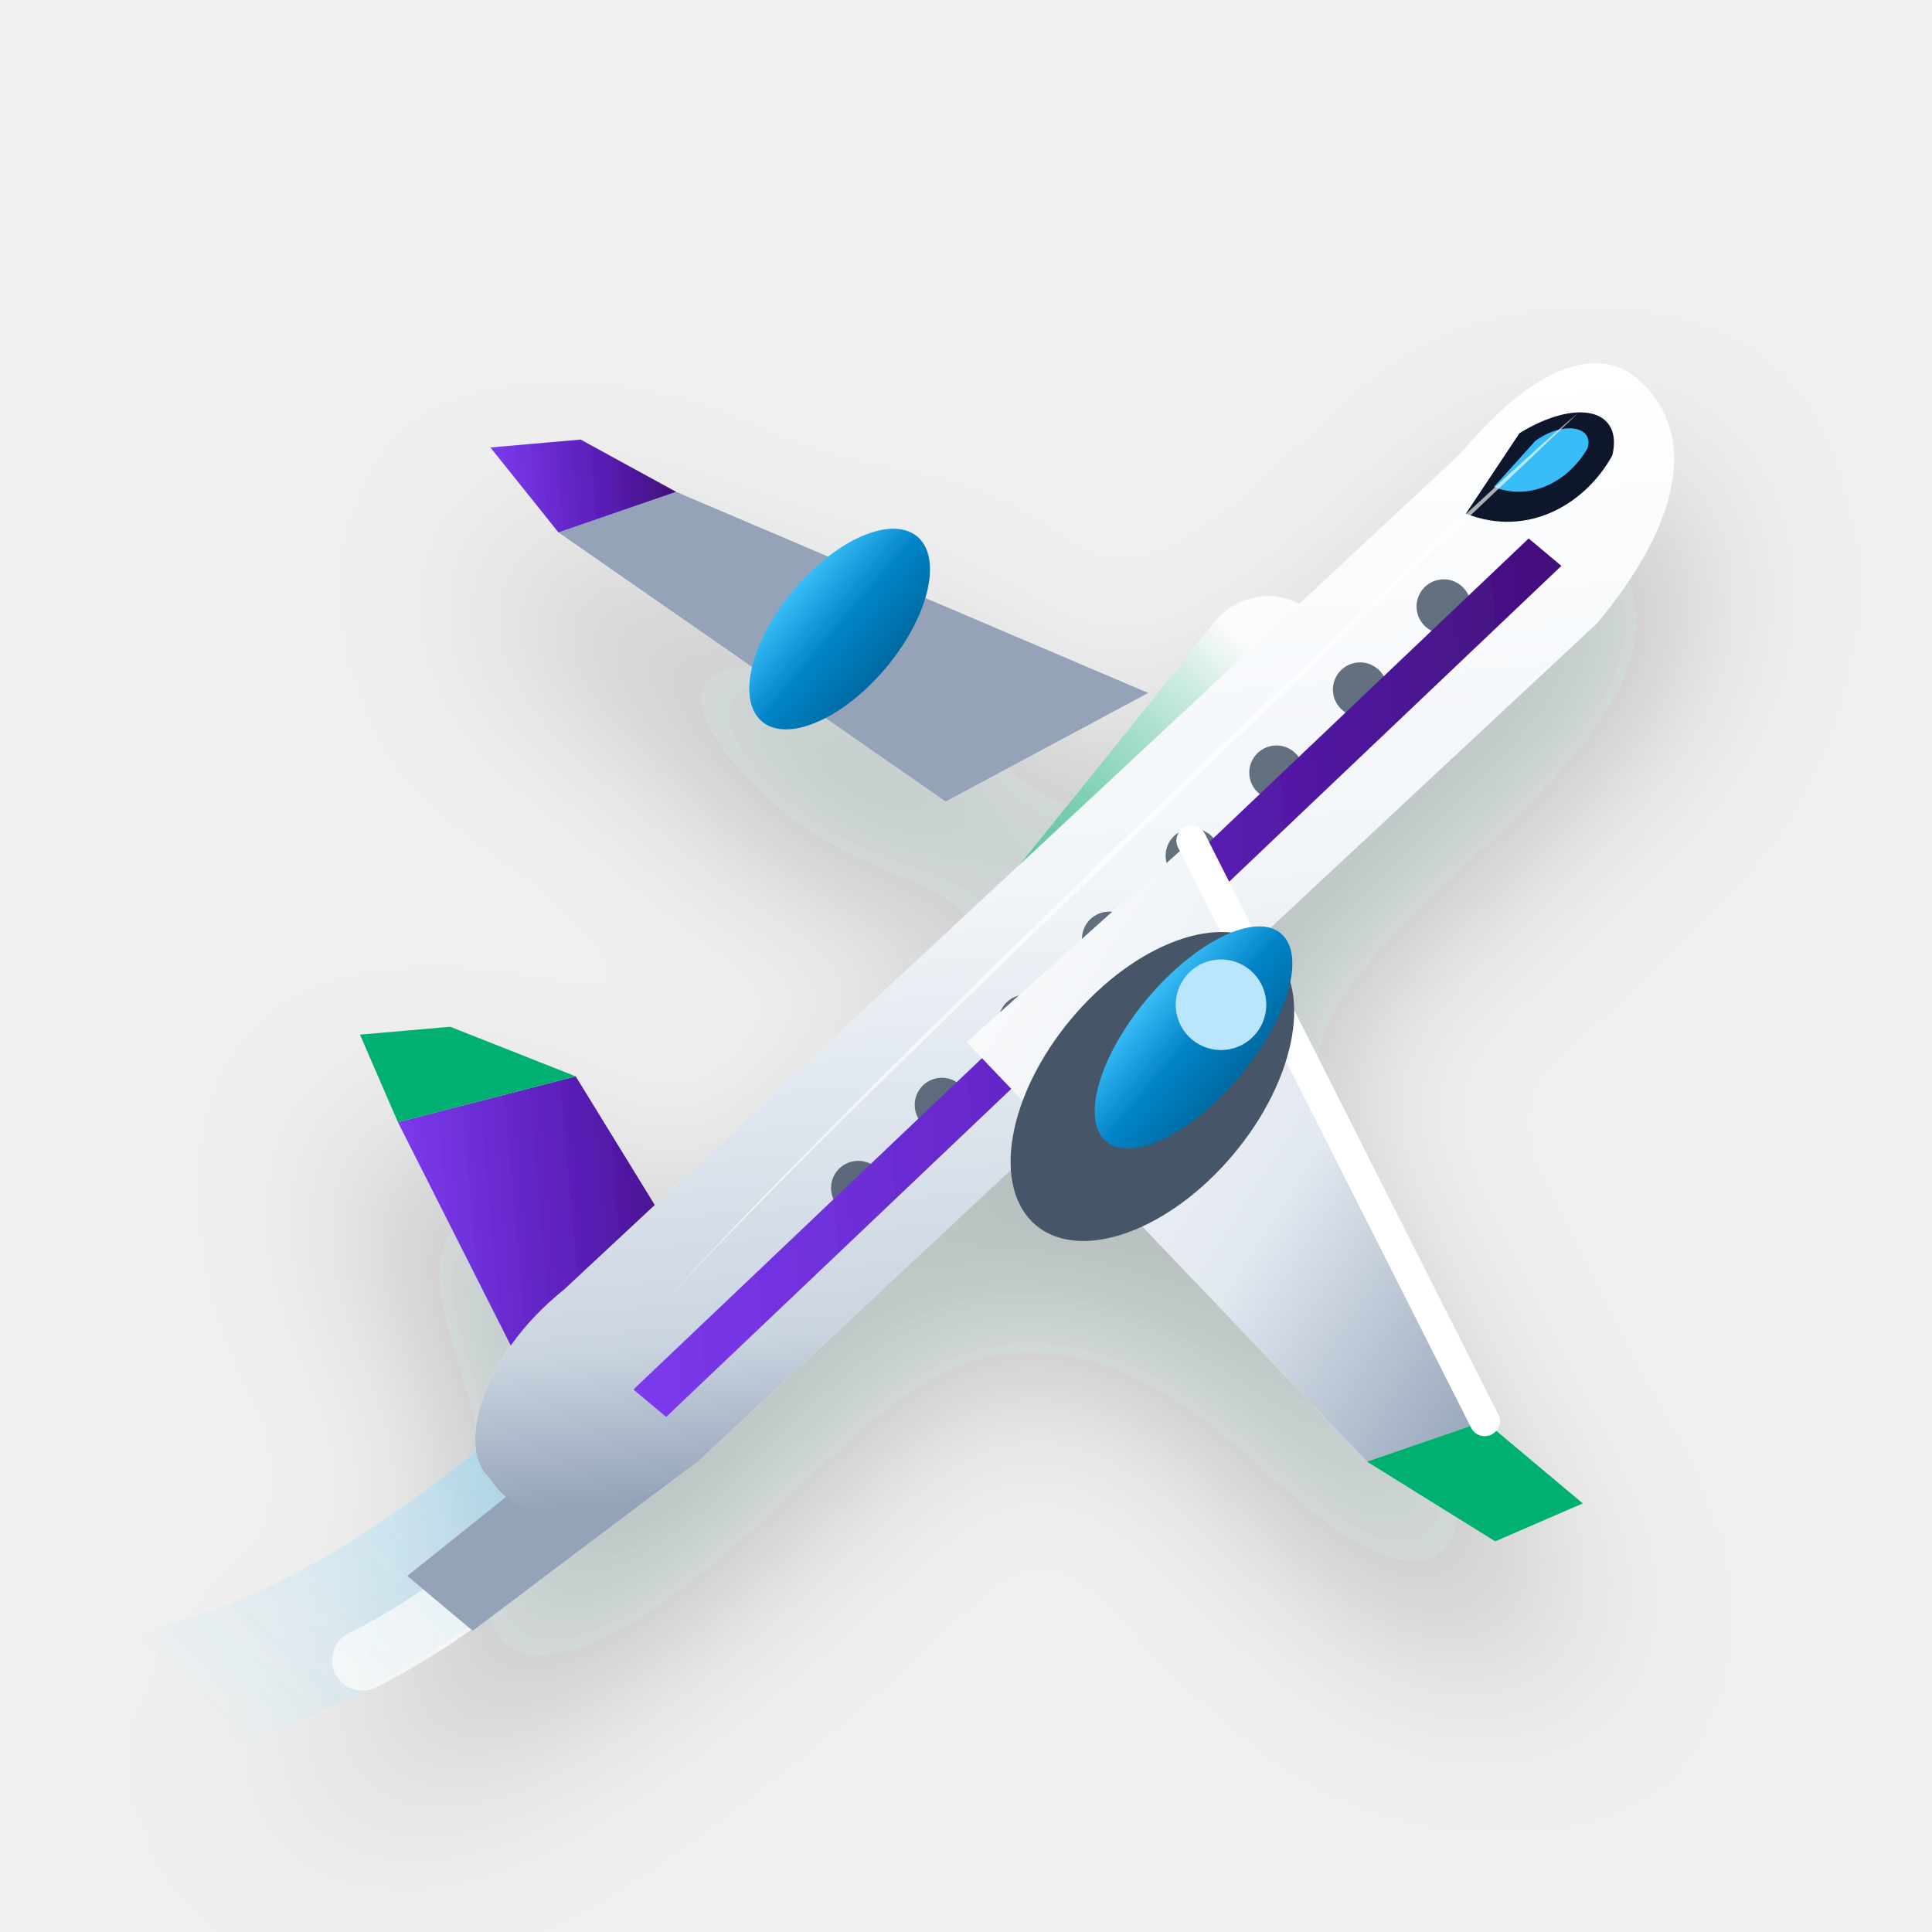
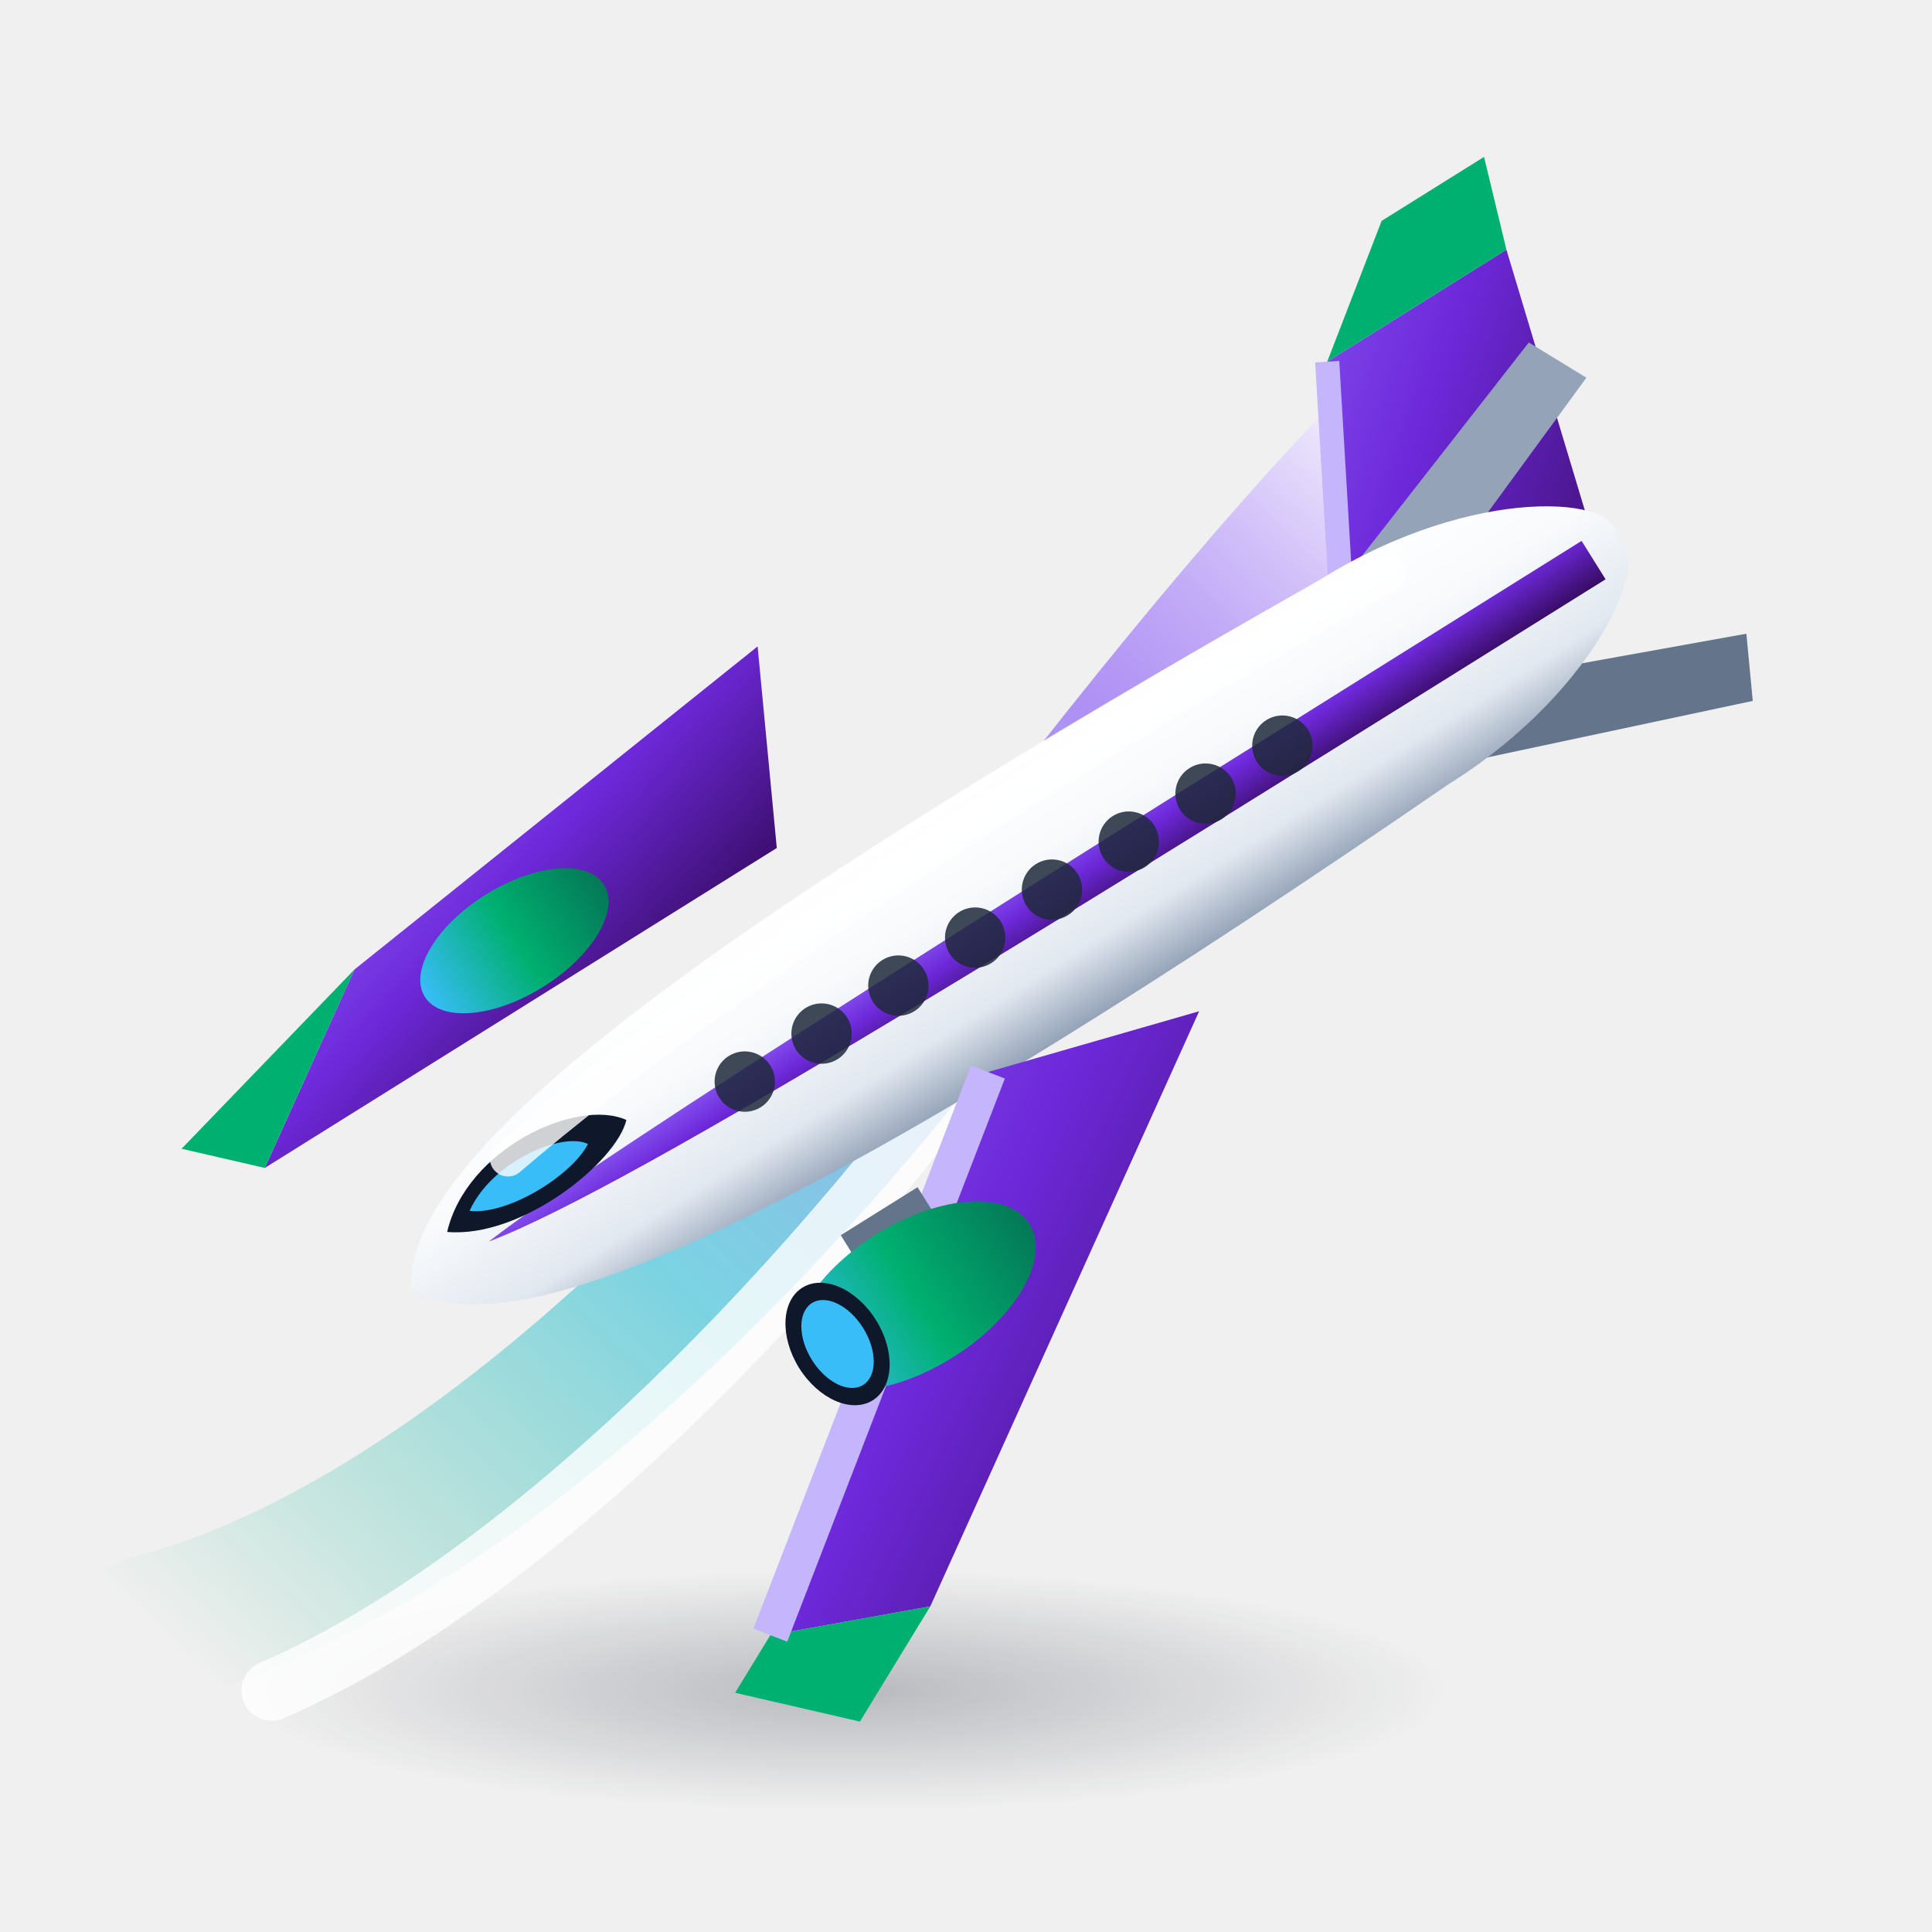
- <svg xmlns="http://www.w3.org/2000/svg" viewBox="0 0 64 64" fill="none">
+ <svg xmlns="http://www.w3.org/2000/svg" viewBox="0 0 64 64" fill="none" shape-rendering="geometricPrecision">
  <defs>
-     <linearGradient id="planeBody" x1="0%" y1="0%" x2="0%" y2="100%">
+     <linearGradient id="tourBody" x1="0%" y1="0%" x2="0%" y2="100%">
      <stop offset="0%" stop-color="#ffffff" />
-       <stop offset="45%" stop-color="#f1f5f9" />
-       <stop offset="85%" stop-color="#cbd5e1" />
+       <stop offset="35%" stop-color="#f8fafc" />
+       <stop offset="75%" stop-color="#e2e8f0" />
      <stop offset="100%" stop-color="#94a3b8" />
    </linearGradient>
-     <linearGradient id="wingGrad" x1="0%" y1="0%" x2="100%" y2="100%">
-       <stop offset="0%" stop-color="#ffffff" />
-       <stop offset="60%" stop-color="#e2e8f0" />
-       <stop offset="100%" stop-color="#94a3b8" />
+     <linearGradient id="tourPurple" x1="0%" y1="0%" x2="100%" y2="100%">
+       <stop offset="0%" stop-color="#8b5cf6" />
+       <stop offset="45%" stop-color="#6d28d9" />
+       <stop offset="100%" stop-color="#370c63" />
    </linearGradient>
-     <linearGradient id="jetTurbine" x1="0%" y1="0%" x2="100%" y2="0%">
+     <linearGradient id="tourJet" x1="0%" y1="0%" x2="100%" y2="0%">
      <stop offset="0%" stop-color="#38bdf8" />
-       <stop offset="50%" stop-color="#0284c7" />
-       <stop offset="100%" stop-color="#0369a1" />
+       <stop offset="50%" stop-color="#00b070" />
+       <stop offset="100%" stop-color="#047857" />
    </linearGradient>
-     <linearGradient id="airlineStripe" x1="0%" y1="0%" x2="100%" y2="0%">
-       <stop offset="0%" stop-color="#7c3aed" />
-       <stop offset="60%" stop-color="#581db5" />
-       <stop offset="100%" stop-color="#430f7a" />
+     <linearGradient id="tourContrail" x1="0%" y1="100%" x2="100%" y2="0%">
+       <stop offset="0%" stop-color="#00b070" stop-opacity="0" />
+       <stop offset="35%" stop-color="#06b6d4" stop-opacity="0.5" />
+       <stop offset="75%" stop-color="#8b5cf6" stop-opacity="0.65" />
+       <stop offset="100%" stop-color="#ffffff" stop-opacity="0.95" />
    </linearGradient>
-     <linearGradient id="vaporTrail" x1="0%" y1="100%" x2="100%" y2="0%">
-       <stop offset="0%" stop-color="#38bdf8" stop-opacity="0" />
-       <stop offset="40%" stop-color="#38bdf8" stop-opacity="0.35" />
-       <stop offset="80%" stop-color="#00b070" stop-opacity="0.5" />
-       <stop offset="100%" stop-color="#ffffff" stop-opacity="0.8" />
-     </linearGradient>
-     <filter id="planeShadow" x="-10%" y="-10%" width="130%" height="135%" filterUnits="userSpaceOnUse">
-       <feDropShadow dx="0" dy="4" stdDeviation="3" flood-color="#0f172a" flood-opacity="0.25" />
-     </filter>
+     <radialGradient id="tourShadow" cx="50%" cy="50%" r="50%">
+       <stop offset="0%" stop-color="#0f172a" stop-opacity="0.25" />
+       <stop offset="100%" stop-color="#0f172a" stop-opacity="0" />
+     </radialGradient>
  </defs>
-   <g filter="url(#planeShadow)">
-     <path d="M6 56 C14 54 22 46 29 38 C34 32 38 27 42 22" stroke="url(#vaporTrail)" stroke-width="4.5" stroke-linecap="round" fill="none" />
-     <path d="M12 55 C18 52 24 45 30 38" stroke="#ffffff" stroke-width="2" stroke-linecap="round" opacity="0.6" fill="none" />
-     <g transform="translate(6, 2) rotate(-5 32 32)">
-       <polygon points="26,24 14,14 18,13 33,21" fill="#94a3b8" />
-       <polygon points="14,14 12,11 15,11 18,13" fill="url(#airlineStripe)" />
-       <ellipse cx="23" cy="18" rx="2" ry="4" transform="rotate(45 23 18)" fill="url(#jetTurbine)" />
-       <polygon points="11,43 7,33 13,32 17,40" fill="url(#airlineStripe)" />
-       <polygon points="7,33 6,30 9,30 13,32" fill="#00b070" />
-       <polygon points="12,44 6,48 8,50 16,45" fill="#94a3b8" />
-       <path d="M50 12 C52 14 51 17 48 20 L16 45 C13 47 10 47 9 45 C8 44 9 41 12 39 L44 14 C47 11 49 11 50 12 Z" fill="url(#planeBody)" />
-       <path d="M46 13.5 C48 12.5 49.5 13 49 14.5 C48 16 46 17 44 16 Z" fill="#0f172a" />
-       <path d="M46.5 13.8 C47.5 13.2 48.5 13.5 48.2 14.2 C47.5 15.2 46.2 15.8 45 15.2 Z" fill="#38bdf8" />
-       <g fill="#334155" opacity="0.75">
-         <circle cx="43" cy="19" r="0.9" />
-         <circle cx="40" cy="21.5" r="0.9" />
-         <circle cx="37" cy="24" r="0.9" />
-         <circle cx="34" cy="26.5" r="0.9" />
-         <circle cx="31" cy="29" r="0.9" />
-         <circle cx="28" cy="31.5" r="0.9" />
-         <circle cx="25" cy="34" r="0.9" />
-         <circle cx="22" cy="36.5" r="0.9" />
-       </g>
-       <path d="M47 18 L15 43.5 L14 42.5 L46 17 Z" fill="url(#airlineStripe)" />
-       <polygon points="34,26 42,46 38,47 26,32" fill="url(#wingGrad)" />
-       <polygon points="42,46 45,49 42,50 38,47" fill="#00b070" />
-       <line x1="34" y1="26" x2="42" y2="46" stroke="#ffffff" stroke-width="1" stroke-linecap="round" />
-       <ellipse cx="32" cy="34" rx="3.5" ry="6" transform="rotate(45 32 34)" fill="#475569" />
-       <ellipse cx="33.5" cy="32.5" rx="2" ry="4.5" transform="rotate(45 33.5 32.5)" fill="url(#jetTurbine)" />
-       <circle cx="34.5" cy="31.5" r="1.5" fill="#bae6fd" />
-       <path d="M48 13 C45 15 20 35 15 40 C19 36 43 17 48 13 Z" fill="#ffffff" opacity="0.65" />
+   <ellipse cx="28" cy="56" rx="20" ry="4" fill="url(#tourShadow)" />
+   <path d="M5 54 C13 52 23 44 32 32 C38 24 43 18 47 14" stroke="url(#tourContrail)" stroke-width="5" stroke-linecap="round" fill="none" />
+   <path d="M9 56 C16 53 25 45 33 34" stroke="#ffffff" stroke-width="2" stroke-linecap="round" opacity="0.8" fill="none" />
+   <g transform="translate(34, 30) rotate(-32) translate(-34, -30)">
+     <polygon points="28,24 8,24 14,20 31,18" fill="url(#tourPurple)" />
+     <polygon points="8,24 6,22 10,21 14,20" fill="#00b070" />
+     <ellipse cx="19" cy="22" rx="3.5" ry="1.8" fill="url(#tourJet)" />
+     <polygon points="46,31 56,31 59,20 52,20" fill="url(#tourPurple)" />
+     <polygon points="59,20 60,17 56,17 52,20" fill="#00b070" />
+     <line x1="52" y1="20" x2="46" y2="31" stroke="#c4b5fd" stroke-width="0.8" />
+     <polygon points="47,33 58,37 59,35 49,31" fill="#64748b" />
+     <polygon points="47,27 58,23 59,25 49,29" fill="#94a3b8" />
+     <path d="M10 30 C12 26 25 25 48 26 C54 26 58 29 57 30 C58 31 54 34 48 34 C25 35 12 34 10 30 Z" fill="url(#tourBody)" />
+     <path d="M13 30 C18 29.5 35 29.5 56 29.5 L56 31 C35 31 18 31 13 30 Z" fill="url(#tourPurple)" />
+     <path d="M12 29 C14 27 18 27.5 19 29 C18 30 14 30.5 12 29 Z" fill="#0f172a" />
+     <path d="M13 28.8 C14.5 27.8 17 28.2 17.5 29 C16.5 29.6 14 29.6 13 28.8 Z" fill="#38bdf8" />
+     <g fill="#1e293b" opacity="0.85">
+       <circle cx="23" cy="30" r="1" />
+       <circle cx="26" cy="30" r="1" />
+       <circle cx="29" cy="30" r="1" />
+       <circle cx="32" cy="30" r="1" />
+       <circle cx="35" cy="30" r="1" />
+       <circle cx="38" cy="30" r="1" />
+       <circle cx="41" cy="30" r="1" />
+       <circle cx="44" cy="30" r="1" />
    </g>
+     <polygon points="30,34 14,46 19,48 37,36" fill="url(#tourPurple)" />
+     <polygon points="14,46 12,47 15,50 19,48" fill="#00b070" />
+     <line x1="30" y1="34" x2="14" y2="46" stroke="#c4b5fd" stroke-width="1.2" />
+     <rect x="23" y="36" width="3" height="3" fill="#64748b" />
+     <ellipse cx="24" cy="39" rx="4.5" ry="2.4" fill="url(#tourJet)" />
+     <ellipse cx="21" cy="39" rx="1.5" ry="2.2" fill="#0f172a" />
+     <ellipse cx="21" cy="39" rx="1" ry="1.6" fill="#38bdf8" />
+     <path d="M15 28 C25 26.5 40 26.5 50 27" stroke="#ffffff" stroke-width="1.2" stroke-linecap="round" opacity="0.8" />
  </g>
</svg>
